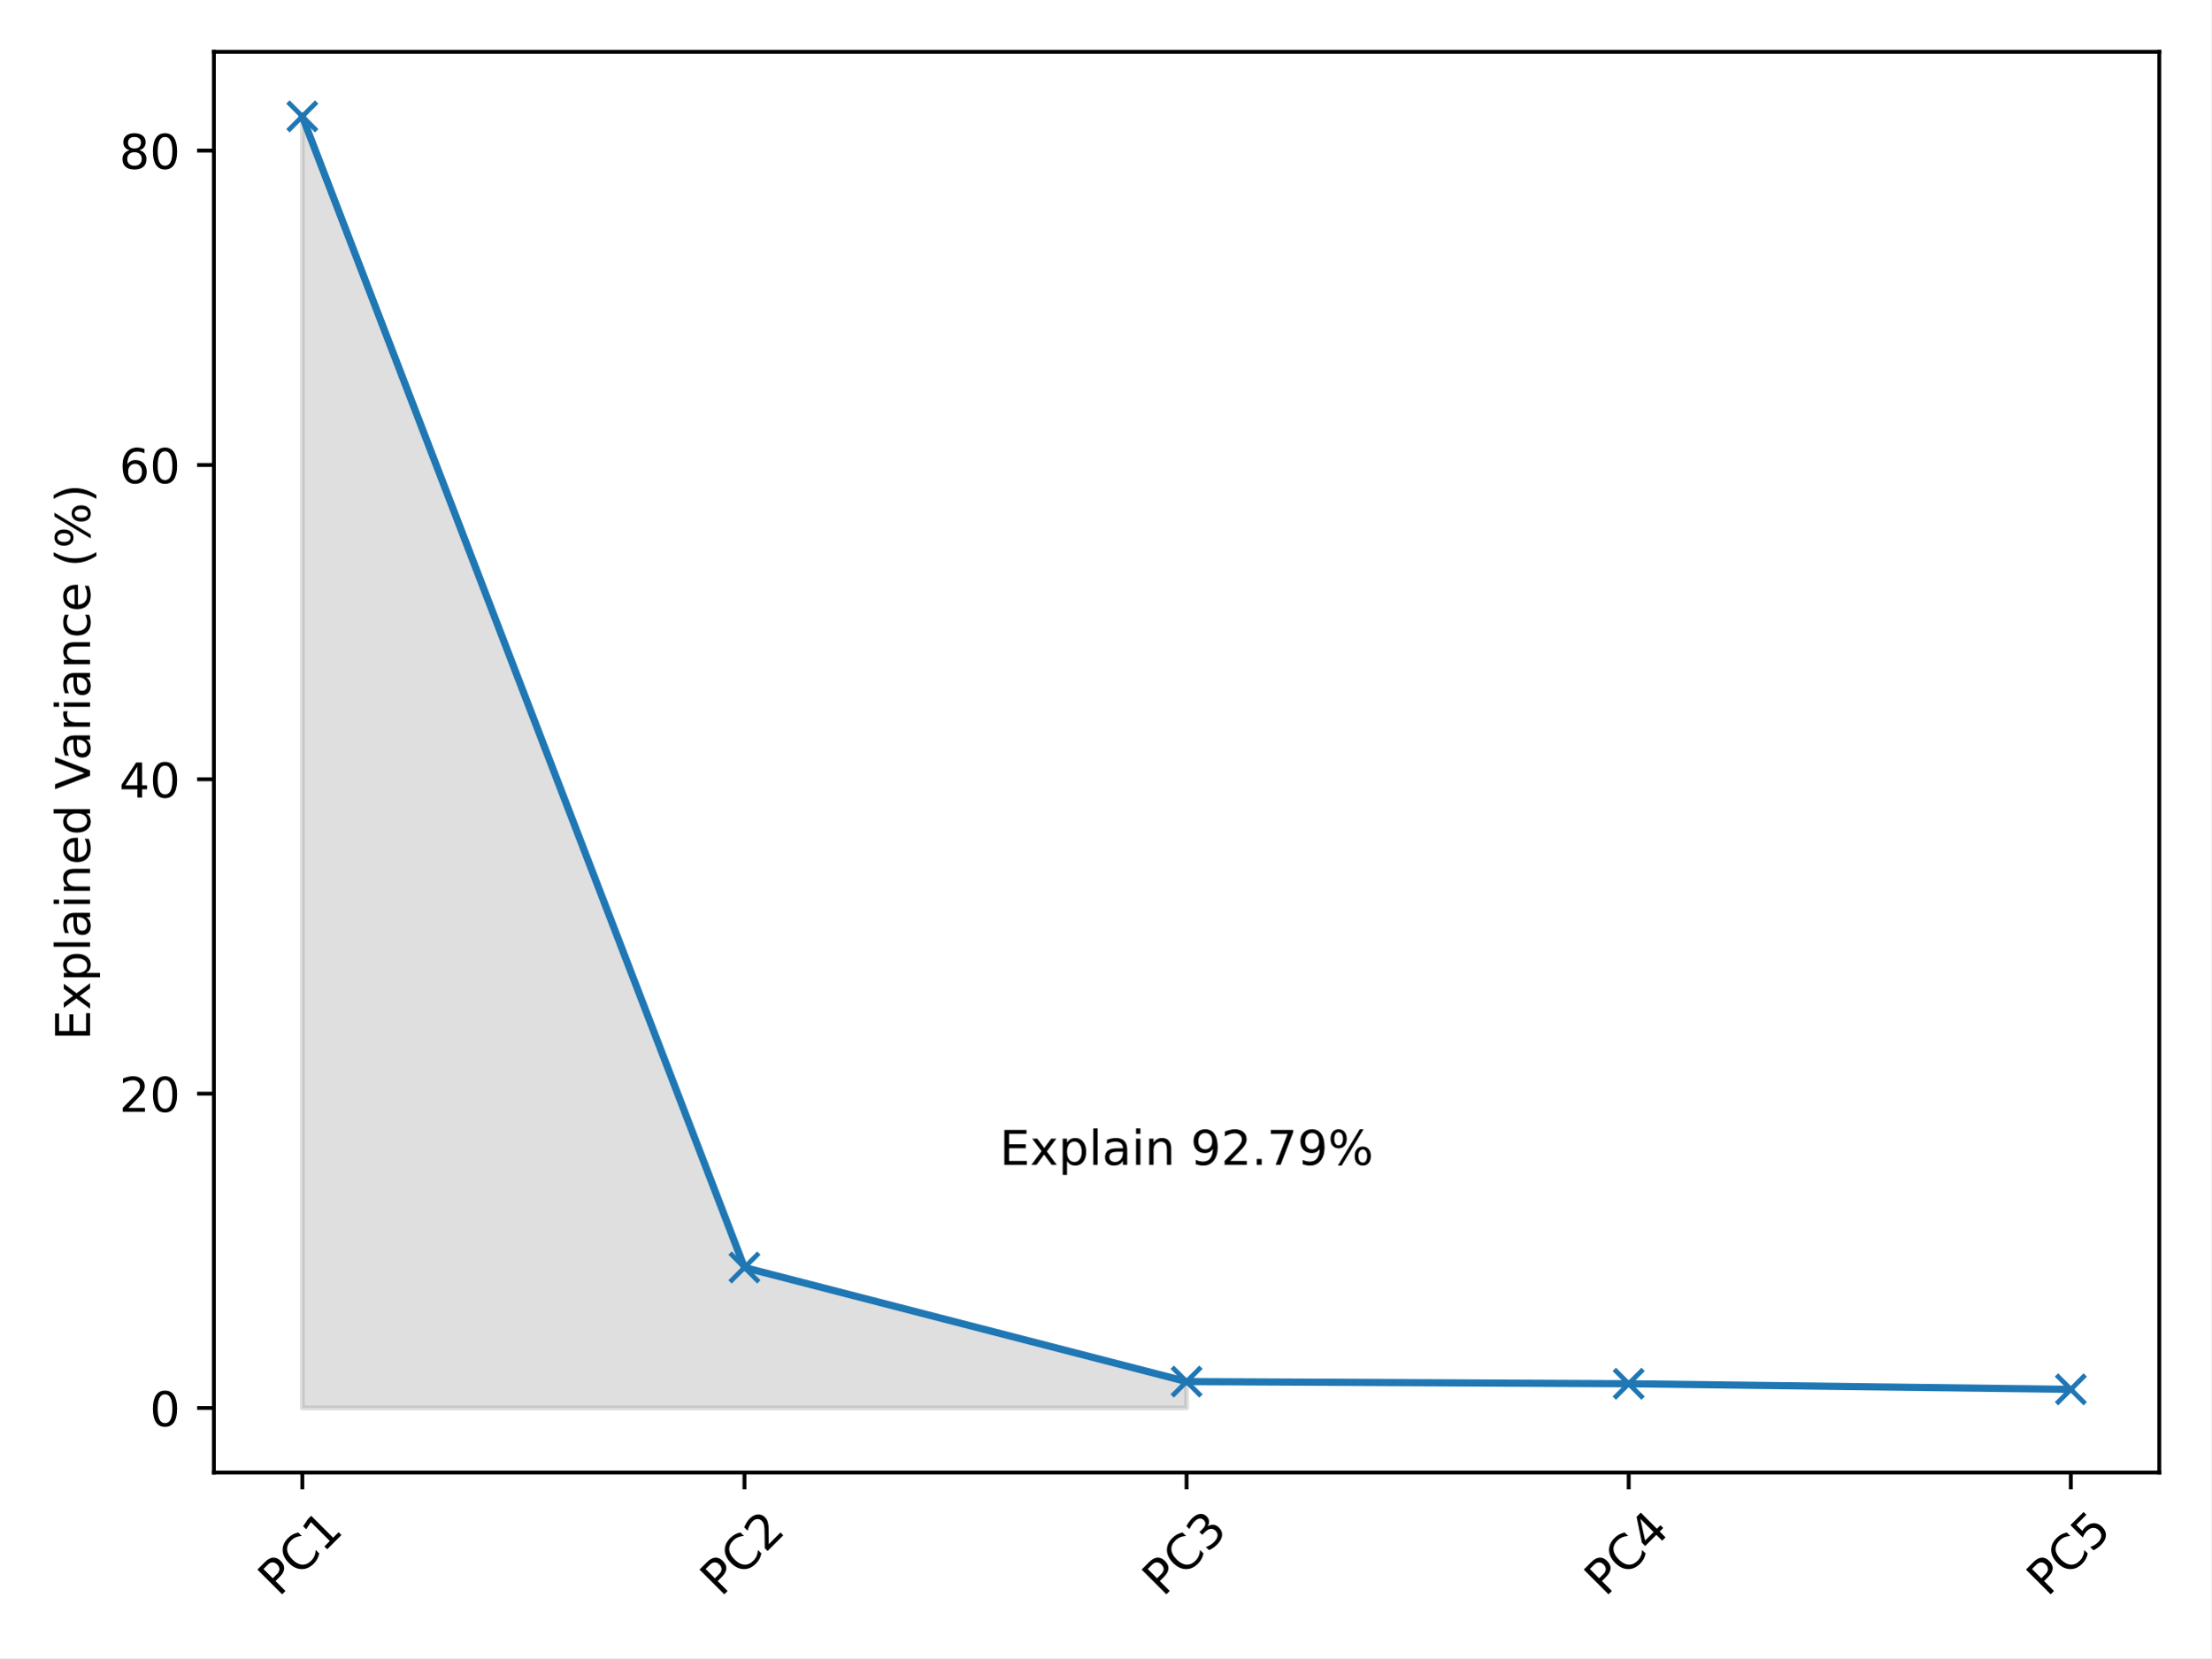
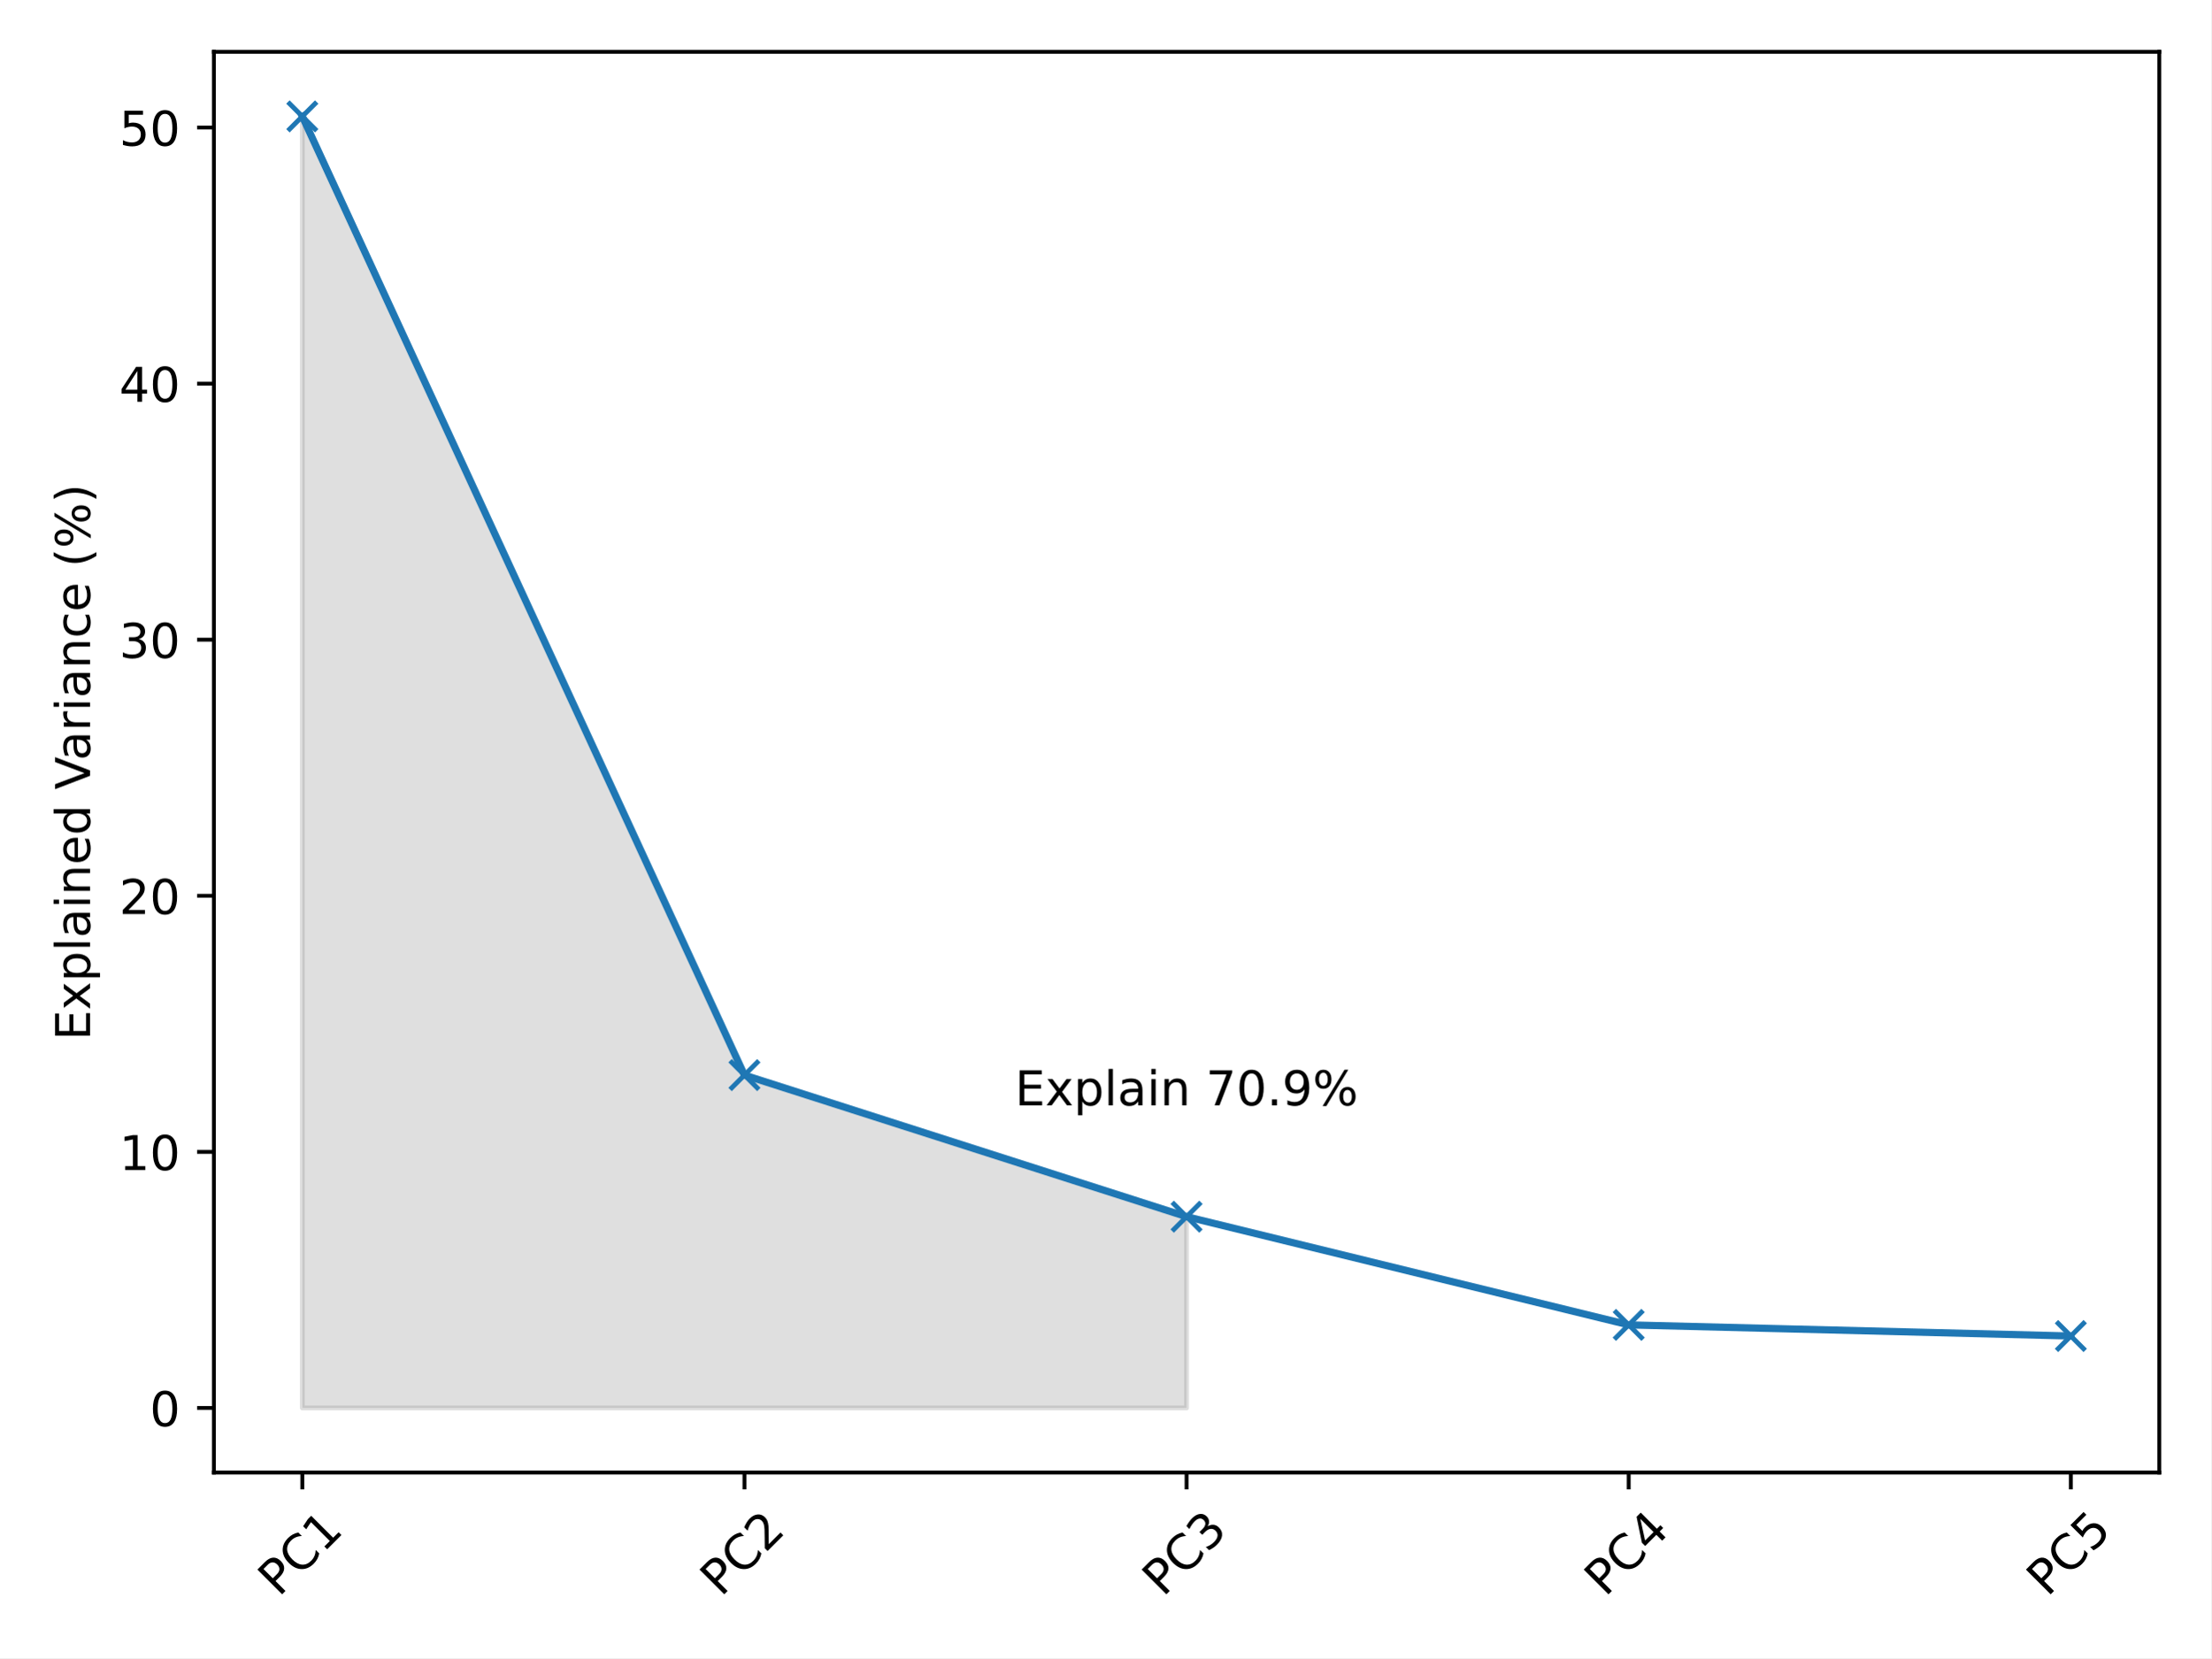
<svg xmlns="http://www.w3.org/2000/svg" xmlns:xlink="http://www.w3.org/1999/xlink" width="460.8pt" height="345.6pt" viewBox="0 0 460.8 345.6" version="1.1">
  <defs>
    <style type="text/css">*{stroke-linejoin: round; stroke-linecap: butt}</style>
  </defs>
  <g id="figure_1">
    <g id="patch_1">
      <path d="M 0 345.6  L 460.8 345.6  L 460.8 0  L 0 0  z " style="fill: #ffffff" />
    </g>
    <g id="axes_1">
      <g id="patch_2">
        <path d="M 44.57 306.926  L 450 306.926  L 450 10.8  L 44.57 10.8  z " style="fill: #ffffff" />
      </g>
      <g id="PolyCollection_1">
        <defs>
-           <path id="m334d131ffc" d="M 62.999 -321.34  L 62.999 -52.134  L 155.142 -52.134  L 247.285 -52.134  L 247.285 -57.634  L 247.285 -57.634  L 155.142 -81.411  L 62.999 -321.34  z " style="stroke: #808080; stroke-opacity: 0.25" />
+           <path id="m2e8f196cc8" d="M 62.999 -321.34  L 62.999 -52.134  L 155.142 -52.134  L 247.285 -52.134  L 247.285 -92.002  L 247.285 -92.002  L 155.142 -121.514  L 62.999 -321.34  z " style="stroke: #808080; stroke-opacity: 0.25" />
        </defs>
-         <g clip-path="url(#peed936fc26)">
-           <use xlink:href="#m334d131ffc" x="0" y="345.6" style="fill: #808080; fill-opacity: 0.25; stroke: #808080; stroke-opacity: 0.25" />
+         <g clip-path="url(#p048eef10d4)">
+           <use xlink:href="#m2e8f196cc8" x="0" y="345.6" style="fill: #808080; fill-opacity: 0.25; stroke: #808080; stroke-opacity: 0.25" />
        </g>
      </g>
      <g id="matplotlib.axis_1">
        <g id="xtick_1">
          <g id="line2d_1">
            <defs>
-               <path id="me2381f2f3e" d="M 0 0  L 0 3.5  " style="stroke: #000000; stroke-width: 0.8" />
+               <path id="m439a0ae0b2" d="M 0 0  L 0 3.5  " style="stroke: #000000; stroke-width: 0.8" />
            </defs>
            <g>
-               <use xlink:href="#me2381f2f3e" x="62.999" y="306.926" style="stroke: #000000; stroke-width: 0.8" />
+               <use xlink:href="#m439a0ae0b2" x="62.999" y="306.926" style="stroke: #000000; stroke-width: 0.8" />
            </g>
          </g>
          <g id="text_1">
            <g transform="translate(58.09971 332.9993) rotate(-45) scale(0.1 -0.1)">
              <defs>
                <path id="DejaVuSans-50" d="M 1259 4147  L 1259 2394  L 2053 2394  Q 2494 2394 2734 2622  Q 2975 2850 2975 3272  Q 2975 3691 2734 3919  Q 2494 4147 2053 4147  L 1259 4147  z M 628 4666  L 2053 4666  Q 2838 4666 3239 4311  Q 3641 3956 3641 3272  Q 3641 2581 3239 2228  Q 2838 1875 2053 1875  L 1259 1875  L 1259 0  L 628 0  L 628 4666  z " transform="scale(0.015625)" />
                <path id="DejaVuSans-43" d="M 4122 4306  L 4122 3641  Q 3803 3938 3442 4084  Q 3081 4231 2675 4231  Q 1875 4231 1450 3742  Q 1025 3253 1025 2328  Q 1025 1406 1450 917  Q 1875 428 2675 428  Q 3081 428 3442 575  Q 3803 722 4122 1019  L 4122 359  Q 3791 134 3420 21  Q 3050 -91 2638 -91  Q 1578 -91 968 557  Q 359 1206 359 2328  Q 359 3453 968 4101  Q 1578 4750 2638 4750  Q 3056 4750 3426 4639  Q 3797 4528 4122 4306  z " transform="scale(0.015625)" />
                <path id="DejaVuSans-31" d="M 794 531  L 1825 531  L 1825 4091  L 703 3866  L 703 4441  L 1819 4666  L 2450 4666  L 2450 531  L 3481 531  L 3481 0  L 794 0  L 794 531  z " transform="scale(0.015625)" />
              </defs>
              <use xlink:href="#DejaVuSans-50" />
              <use xlink:href="#DejaVuSans-43" x="60.303" />
              <use xlink:href="#DejaVuSans-31" x="130.127" />
            </g>
          </g>
        </g>
        <g id="xtick_2">
          <g id="line2d_2">
            <g>
-               <use xlink:href="#me2381f2f3e" x="155.142" y="306.926" style="stroke: #000000; stroke-width: 0.8" />
+               <use xlink:href="#m439a0ae0b2" x="155.142" y="306.926" style="stroke: #000000; stroke-width: 0.8" />
            </g>
          </g>
          <g id="text_2">
            <g transform="translate(150.2429 332.9993) rotate(-45) scale(0.1 -0.1)">
              <defs>
                <path id="DejaVuSans-32" d="M 1228 531  L 3431 531  L 3431 0  L 469 0  L 469 531  Q 828 903 1448 1529  Q 2069 2156 2228 2338  Q 2531 2678 2651 2914  Q 2772 3150 2772 3378  Q 2772 3750 2511 3984  Q 2250 4219 1831 4219  Q 1534 4219 1204 4116  Q 875 4013 500 3803  L 500 4441  Q 881 4594 1212 4672  Q 1544 4750 1819 4750  Q 2544 4750 2975 4387  Q 3406 4025 3406 3419  Q 3406 3131 3298 2873  Q 3191 2616 2906 2266  Q 2828 2175 2409 1742  Q 1991 1309 1228 531  z " transform="scale(0.015625)" />
              </defs>
              <use xlink:href="#DejaVuSans-50" />
              <use xlink:href="#DejaVuSans-43" x="60.303" />
              <use xlink:href="#DejaVuSans-32" x="130.127" />
            </g>
          </g>
        </g>
        <g id="xtick_3">
          <g id="line2d_3">
            <g>
-               <use xlink:href="#me2381f2f3e" x="247.285" y="306.926" style="stroke: #000000; stroke-width: 0.8" />
+               <use xlink:href="#m439a0ae0b2" x="247.285" y="306.926" style="stroke: #000000; stroke-width: 0.8" />
            </g>
          </g>
          <g id="text_3">
            <g transform="translate(242.3861 332.9993) rotate(-45) scale(0.1 -0.1)">
              <defs>
                <path id="DejaVuSans-33" d="M 2597 2516  Q 3050 2419 3304 2112  Q 3559 1806 3559 1356  Q 3559 666 3084 287  Q 2609 -91 1734 -91  Q 1441 -91 1130 -33  Q 819 25 488 141  L 488 750  Q 750 597 1062 519  Q 1375 441 1716 441  Q 2309 441 2620 675  Q 2931 909 2931 1356  Q 2931 1769 2642 2001  Q 2353 2234 1838 2234  L 1294 2234  L 1294 2753  L 1863 2753  Q 2328 2753 2575 2939  Q 2822 3125 2822 3475  Q 2822 3834 2567 4026  Q 2313 4219 1838 4219  Q 1578 4219 1281 4162  Q 984 4106 628 3988  L 628 4550  Q 988 4650 1302 4700  Q 1616 4750 1894 4750  Q 2613 4750 3031 4423  Q 3450 4097 3450 3541  Q 3450 3153 3228 2886  Q 3006 2619 2597 2516  z " transform="scale(0.015625)" />
              </defs>
              <use xlink:href="#DejaVuSans-50" />
              <use xlink:href="#DejaVuSans-43" x="60.303" />
              <use xlink:href="#DejaVuSans-33" x="130.127" />
            </g>
          </g>
        </g>
        <g id="xtick_4">
          <g id="line2d_4">
            <g>
-               <use xlink:href="#me2381f2f3e" x="339.428" y="306.926" style="stroke: #000000; stroke-width: 0.8" />
+               <use xlink:href="#m439a0ae0b2" x="339.428" y="306.926" style="stroke: #000000; stroke-width: 0.8" />
            </g>
          </g>
          <g id="text_4">
            <g transform="translate(334.5293 332.9993) rotate(-45) scale(0.1 -0.1)">
              <defs>
                <path id="DejaVuSans-34" d="M 2419 4116  L 825 1625  L 2419 1625  L 2419 4116  z M 2253 4666  L 3047 4666  L 3047 1625  L 3713 1625  L 3713 1100  L 3047 1100  L 3047 0  L 2419 0  L 2419 1100  L 313 1100  L 313 1709  L 2253 4666  z " transform="scale(0.015625)" />
              </defs>
              <use xlink:href="#DejaVuSans-50" />
              <use xlink:href="#DejaVuSans-43" x="60.303" />
              <use xlink:href="#DejaVuSans-34" x="130.127" />
            </g>
          </g>
        </g>
        <g id="xtick_5">
          <g id="line2d_5">
            <g>
-               <use xlink:href="#me2381f2f3e" x="431.571" y="306.926" style="stroke: #000000; stroke-width: 0.8" />
+               <use xlink:href="#m439a0ae0b2" x="431.571" y="306.926" style="stroke: #000000; stroke-width: 0.8" />
            </g>
          </g>
          <g id="text_5">
            <g transform="translate(426.6724 332.9993) rotate(-45) scale(0.1 -0.1)">
              <defs>
                <path id="DejaVuSans-35" d="M 691 4666  L 3169 4666  L 3169 4134  L 1269 4134  L 1269 2991  Q 1406 3038 1543 3061  Q 1681 3084 1819 3084  Q 2600 3084 3056 2656  Q 3513 2228 3513 1497  Q 3513 744 3044 326  Q 2575 -91 1722 -91  Q 1428 -91 1123 -41  Q 819 9 494 109  L 494 744  Q 775 591 1075 516  Q 1375 441 1709 441  Q 2250 441 2565 725  Q 2881 1009 2881 1497  Q 2881 1984 2565 2268  Q 2250 2553 1709 2553  Q 1456 2553 1204 2497  Q 953 2441 691 2322  L 691 4666  z " transform="scale(0.015625)" />
              </defs>
              <use xlink:href="#DejaVuSans-50" />
              <use xlink:href="#DejaVuSans-43" x="60.303" />
              <use xlink:href="#DejaVuSans-35" x="130.127" />
            </g>
          </g>
        </g>
      </g>
      <g id="matplotlib.axis_2">
        <g id="ytick_1">
          <g id="line2d_6">
            <defs>
-               <path id="m8edc9aff2b" d="M 0 0  L -3.5 0  " style="stroke: #000000; stroke-width: 0.8" />
+               <path id="m0ef0c27097" d="M 0 0  L -3.5 0  " style="stroke: #000000; stroke-width: 0.8" />
            </defs>
            <g>
-               <use xlink:href="#m8edc9aff2b" x="44.57" y="293.466" style="stroke: #000000; stroke-width: 0.8" />
+               <use xlink:href="#m0ef0c27097" x="44.57" y="293.466" style="stroke: #000000; stroke-width: 0.8" />
            </g>
          </g>
          <g id="text_6">
            <g transform="translate(31.2075 297.2651) scale(0.1 -0.1)">
              <defs>
                <path id="DejaVuSans-30" d="M 2034 4250  Q 1547 4250 1301 3770  Q 1056 3291 1056 2328  Q 1056 1369 1301 889  Q 1547 409 2034 409  Q 2525 409 2770 889  Q 3016 1369 3016 2328  Q 3016 3291 2770 3770  Q 2525 4250 2034 4250  z M 2034 4750  Q 2819 4750 3233 4129  Q 3647 3509 3647 2328  Q 3647 1150 3233 529  Q 2819 -91 2034 -91  Q 1250 -91 836 529  Q 422 1150 422 2328  Q 422 3509 836 4129  Q 1250 4750 2034 4750  z " transform="scale(0.015625)" />
              </defs>
              <use xlink:href="#DejaVuSans-30" />
            </g>
          </g>
        </g>
        <g id="ytick_2">
          <g id="line2d_7">
            <g>
-               <use xlink:href="#m8edc9aff2b" x="44.57" y="227.945" style="stroke: #000000; stroke-width: 0.8" />
+               <use xlink:href="#m0ef0c27097" x="44.57" y="240.086" style="stroke: #000000; stroke-width: 0.8" />
            </g>
          </g>
          <g id="text_7">
-             <g transform="translate(24.845 231.7447) scale(0.1 -0.1)">
-               <use xlink:href="#DejaVuSans-32" />
+             <g transform="translate(24.845 243.8855) scale(0.1 -0.1)">
+               <use xlink:href="#DejaVuSans-31" />
              <use xlink:href="#DejaVuSans-30" x="63.623" />
            </g>
          </g>
        </g>
        <g id="ytick_3">
          <g id="line2d_8">
            <g>
-               <use xlink:href="#m8edc9aff2b" x="44.57" y="162.425" style="stroke: #000000; stroke-width: 0.8" />
+               <use xlink:href="#m0ef0c27097" x="44.57" y="186.707" style="stroke: #000000; stroke-width: 0.8" />
            </g>
          </g>
          <g id="text_8">
-             <g transform="translate(24.845 166.2243) scale(0.1 -0.1)">
-               <use xlink:href="#DejaVuSans-34" />
+             <g transform="translate(24.845 190.5059) scale(0.1 -0.1)">
+               <use xlink:href="#DejaVuSans-32" />
              <use xlink:href="#DejaVuSans-30" x="63.623" />
            </g>
          </g>
        </g>
        <g id="ytick_4">
          <g id="line2d_9">
            <g>
-               <use xlink:href="#m8edc9aff2b" x="44.57" y="96.905" style="stroke: #000000; stroke-width: 0.8" />
+               <use xlink:href="#m0ef0c27097" x="44.57" y="133.327" style="stroke: #000000; stroke-width: 0.8" />
            </g>
          </g>
          <g id="text_9">
-             <g transform="translate(24.845 100.7039) scale(0.1 -0.1)">
-               <defs>
-                 <path id="DejaVuSans-36" d="M 2113 2584  Q 1688 2584 1439 2293  Q 1191 2003 1191 1497  Q 1191 994 1439 701  Q 1688 409 2113 409  Q 2538 409 2786 701  Q 3034 994 3034 1497  Q 3034 2003 2786 2293  Q 2538 2584 2113 2584  z M 3366 4563  L 3366 3988  Q 3128 4100 2886 4159  Q 2644 4219 2406 4219  Q 1781 4219 1451 3797  Q 1122 3375 1075 2522  Q 1259 2794 1537 2939  Q 1816 3084 2150 3084  Q 2853 3084 3261 2657  Q 3669 2231 3669 1497  Q 3669 778 3244 343  Q 2819 -91 2113 -91  Q 1303 -91 875 529  Q 447 1150 447 2328  Q 447 3434 972 4092  Q 1497 4750 2381 4750  Q 2619 4750 2861 4703  Q 3103 4656 3366 4563  z " transform="scale(0.015625)" />
-               </defs>
-               <use xlink:href="#DejaVuSans-36" />
+             <g transform="translate(24.845 137.1263) scale(0.1 -0.1)">
+               <use xlink:href="#DejaVuSans-33" />
              <use xlink:href="#DejaVuSans-30" x="63.623" />
            </g>
          </g>
        </g>
        <g id="ytick_5">
          <g id="line2d_10">
            <g>
-               <use xlink:href="#m8edc9aff2b" x="44.57" y="31.384" style="stroke: #000000; stroke-width: 0.8" />
+               <use xlink:href="#m0ef0c27097" x="44.57" y="79.947" style="stroke: #000000; stroke-width: 0.8" />
            </g>
          </g>
          <g id="text_10">
-             <g transform="translate(24.845 35.18344) scale(0.1 -0.1)">
-               <defs>
-                 <path id="DejaVuSans-38" d="M 2034 2216  Q 1584 2216 1326 1975  Q 1069 1734 1069 1313  Q 1069 891 1326 650  Q 1584 409 2034 409  Q 2484 409 2743 651  Q 3003 894 3003 1313  Q 3003 1734 2745 1975  Q 2488 2216 2034 2216  z M 1403 2484  Q 997 2584 770 2862  Q 544 3141 544 3541  Q 544 4100 942 4425  Q 1341 4750 2034 4750  Q 2731 4750 3128 4425  Q 3525 4100 3525 3541  Q 3525 3141 3298 2862  Q 3072 2584 2669 2484  Q 3125 2378 3379 2068  Q 3634 1759 3634 1313  Q 3634 634 3220 271  Q 2806 -91 2034 -91  Q 1263 -91 848 271  Q 434 634 434 1313  Q 434 1759 690 2068  Q 947 2378 1403 2484  z M 1172 3481  Q 1172 3119 1398 2916  Q 1625 2713 2034 2713  Q 2441 2713 2670 2916  Q 2900 3119 2900 3481  Q 2900 3844 2670 4047  Q 2441 4250 2034 4250  Q 1625 4250 1398 4047  Q 1172 3844 1172 3481  z " transform="scale(0.015625)" />
-               </defs>
-               <use xlink:href="#DejaVuSans-38" />
-               <use xlink:href="#DejaVuSans-30" x="63.623" />
-             </g>
-           </g>
-         </g>
-         <g id="text_11">
+             <g transform="translate(24.845 83.74667) scale(0.1 -0.1)">
+               <use xlink:href="#DejaVuSans-34" />
+               <use xlink:href="#DejaVuSans-30" x="63.623" />
+             </g>
+           </g>
+         </g>
+         <g id="ytick_6">
+           <g id="line2d_11">
+             <g>
+               <use xlink:href="#m0ef0c27097" x="44.57" y="26.568" style="stroke: #000000; stroke-width: 0.8" />
+             </g>
+           </g>
+           <g id="text_11">
+             <g transform="translate(24.845 30.36706) scale(0.1 -0.1)">
+               <use xlink:href="#DejaVuSans-35" />
+               <use xlink:href="#DejaVuSans-30" x="63.623" />
+             </g>
+           </g>
+         </g>
+         <g id="text_12">
          <g transform="translate(18.76531 216.8483) rotate(-90) scale(0.1 -0.1)">
            <defs>
              <path id="DejaVuSans-45" d="M 628 4666  L 3578 4666  L 3578 4134  L 1259 4134  L 1259 2753  L 3481 2753  L 3481 2222  L 1259 2222  L 1259 531  L 3634 531  L 3634 0  L 628 0  L 628 4666  z " transform="scale(0.015625)" />
              <path id="DejaVuSans-78" d="M 3513 3500  L 2247 1797  L 3578 0  L 2900 0  L 1881 1375  L 863 0  L 184 0  L 1544 1831  L 300 3500  L 978 3500  L 1906 2253  L 2834 3500  L 3513 3500  z " transform="scale(0.015625)" />
              <path id="DejaVuSans-70" d="M 1159 525  L 1159 -1331  L 581 -1331  L 581 3500  L 1159 3500  L 1159 2969  Q 1341 3281 1617 3432  Q 1894 3584 2278 3584  Q 2916 3584 3314 3078  Q 3713 2572 3713 1747  Q 3713 922 3314 415  Q 2916 -91 2278 -91  Q 1894 -91 1617 61  Q 1341 213 1159 525  z M 3116 1747  Q 3116 2381 2855 2742  Q 2594 3103 2138 3103  Q 1681 3103 1420 2742  Q 1159 2381 1159 1747  Q 1159 1113 1420 752  Q 1681 391 2138 391  Q 2594 391 2855 752  Q 3116 1113 3116 1747  z " transform="scale(0.015625)" />
              <path id="DejaVuSans-6c" d="M 603 4863  L 1178 4863  L 1178 0  L 603 0  L 603 4863  z " transform="scale(0.015625)" />
              <path id="DejaVuSans-61" d="M 2194 1759  Q 1497 1759 1228 1600  Q 959 1441 959 1056  Q 959 750 1161 570  Q 1363 391 1709 391  Q 2188 391 2477 730  Q 2766 1069 2766 1631  L 2766 1759  L 2194 1759  z M 3341 1997  L 3341 0  L 2766 0  L 2766 531  Q 2569 213 2275 61  Q 1981 -91 1556 -91  Q 1019 -91 701 211  Q 384 513 384 1019  Q 384 1609 779 1909  Q 1175 2209 1959 2209  L 2766 2209  L 2766 2266  Q 2766 2663 2505 2880  Q 2244 3097 1772 3097  Q 1472 3097 1187 3025  Q 903 2953 641 2809  L 641 3341  Q 956 3463 1253 3523  Q 1550 3584 1831 3584  Q 2591 3584 2966 3190  Q 3341 2797 3341 1997  z " transform="scale(0.015625)" />
              <path id="DejaVuSans-69" d="M 603 3500  L 1178 3500  L 1178 0  L 603 0  L 603 3500  z M 603 4863  L 1178 4863  L 1178 4134  L 603 4134  L 603 4863  z " transform="scale(0.015625)" />
              <path id="DejaVuSans-6e" d="M 3513 2113  L 3513 0  L 2938 0  L 2938 2094  Q 2938 2591 2744 2837  Q 2550 3084 2163 3084  Q 1697 3084 1428 2787  Q 1159 2491 1159 1978  L 1159 0  L 581 0  L 581 3500  L 1159 3500  L 1159 2956  Q 1366 3272 1645 3428  Q 1925 3584 2291 3584  Q 2894 3584 3203 3211  Q 3513 2838 3513 2113  z " transform="scale(0.015625)" />
              <path id="DejaVuSans-65" d="M 3597 1894  L 3597 1613  L 953 1613  Q 991 1019 1311 708  Q 1631 397 2203 397  Q 2534 397 2845 478  Q 3156 559 3463 722  L 3463 178  Q 3153 47 2828 -22  Q 2503 -91 2169 -91  Q 1331 -91 842 396  Q 353 884 353 1716  Q 353 2575 817 3079  Q 1281 3584 2069 3584  Q 2775 3584 3186 3129  Q 3597 2675 3597 1894  z M 3022 2063  Q 3016 2534 2758 2815  Q 2500 3097 2075 3097  Q 1594 3097 1305 2825  Q 1016 2553 972 2059  L 3022 2063  z " transform="scale(0.015625)" />
              <path id="DejaVuSans-64" d="M 2906 2969  L 2906 4863  L 3481 4863  L 3481 0  L 2906 0  L 2906 525  Q 2725 213 2448 61  Q 2172 -91 1784 -91  Q 1150 -91 751 415  Q 353 922 353 1747  Q 353 2572 751 3078  Q 1150 3584 1784 3584  Q 2172 3584 2448 3432  Q 2725 3281 2906 2969  z M 947 1747  Q 947 1113 1208 752  Q 1469 391 1925 391  Q 2381 391 2643 752  Q 2906 1113 2906 1747  Q 2906 2381 2643 2742  Q 2381 3103 1925 3103  Q 1469 3103 1208 2742  Q 947 2381 947 1747  z " transform="scale(0.015625)" />
              <path id="DejaVuSans-20" transform="scale(0.015625)" />
              <path id="DejaVuSans-56" d="M 1831 0  L 50 4666  L 709 4666  L 2188 738  L 3669 4666  L 4325 4666  L 2547 0  L 1831 0  z " transform="scale(0.015625)" />
              <path id="DejaVuSans-72" d="M 2631 2963  Q 2534 3019 2420 3045  Q 2306 3072 2169 3072  Q 1681 3072 1420 2755  Q 1159 2438 1159 1844  L 1159 0  L 581 0  L 581 3500  L 1159 3500  L 1159 2956  Q 1341 3275 1631 3429  Q 1922 3584 2338 3584  Q 2397 3584 2469 3576  Q 2541 3569 2628 3553  L 2631 2963  z " transform="scale(0.015625)" />
              <path id="DejaVuSans-63" d="M 3122 3366  L 3122 2828  Q 2878 2963 2633 3030  Q 2388 3097 2138 3097  Q 1578 3097 1268 2742  Q 959 2388 959 1747  Q 959 1106 1268 751  Q 1578 397 2138 397  Q 2388 397 2633 464  Q 2878 531 3122 666  L 3122 134  Q 2881 22 2623 -34  Q 2366 -91 2075 -91  Q 1284 -91 818 406  Q 353 903 353 1747  Q 353 2603 823 3093  Q 1294 3584 2113 3584  Q 2378 3584 2631 3529  Q 2884 3475 3122 3366  z " transform="scale(0.015625)" />
              <path id="DejaVuSans-28" d="M 1984 4856  Q 1566 4138 1362 3434  Q 1159 2731 1159 2009  Q 1159 1288 1364 580  Q 1569 -128 1984 -844  L 1484 -844  Q 1016 -109 783 600  Q 550 1309 550 2009  Q 550 2706 781 3412  Q 1013 4119 1484 4856  L 1984 4856  z " transform="scale(0.015625)" />
              <path id="DejaVuSans-25" d="M 4653 2053  Q 4381 2053 4226 1822  Q 4072 1591 4072 1178  Q 4072 772 4226 539  Q 4381 306 4653 306  Q 4919 306 5073 539  Q 5228 772 5228 1178  Q 5228 1588 5073 1820  Q 4919 2053 4653 2053  z M 4653 2450  Q 5147 2450 5437 2106  Q 5728 1763 5728 1178  Q 5728 594 5436 251  Q 5144 -91 4653 -91  Q 4153 -91 3862 251  Q 3572 594 3572 1178  Q 3572 1766 3864 2108  Q 4156 2450 4653 2450  z M 1428 4353  Q 1159 4353 1004 4120  Q 850 3888 850 3481  Q 850 3069 1003 2837  Q 1156 2606 1428 2606  Q 1700 2606 1854 2837  Q 2009 3069 2009 3481  Q 2009 3884 1853 4118  Q 1697 4353 1428 4353  z M 4250 4750  L 4750 4750  L 1831 -91  L 1331 -91  L 4250 4750  z M 1428 4750  Q 1922 4750 2215 4408  Q 2509 4066 2509 3481  Q 2509 2891 2217 2550  Q 1925 2209 1428 2209  Q 931 2209 642 2551  Q 353 2894 353 3481  Q 353 4063 643 4406  Q 934 4750 1428 4750  z " transform="scale(0.015625)" />
              <path id="DejaVuSans-29" d="M 513 4856  L 1013 4856  Q 1481 4119 1714 3412  Q 1947 2706 1947 2009  Q 1947 1309 1714 600  Q 1481 -109 1013 -844  L 513 -844  Q 928 -128 1133 580  Q 1338 1288 1338 2009  Q 1338 2731 1133 3434  Q 928 4138 513 4856  z " transform="scale(0.015625)" />
            </defs>
            <use xlink:href="#DejaVuSans-45" />
            <use xlink:href="#DejaVuSans-78" x="63.184" />
            <use xlink:href="#DejaVuSans-70" x="122.363" />
            <use xlink:href="#DejaVuSans-6c" x="185.84" />
            <use xlink:href="#DejaVuSans-61" x="213.623" />
            <use xlink:href="#DejaVuSans-69" x="274.902" />
            <use xlink:href="#DejaVuSans-6e" x="302.686" />
            <use xlink:href="#DejaVuSans-65" x="366.064" />
            <use xlink:href="#DejaVuSans-64" x="427.588" />
            <use xlink:href="#DejaVuSans-20" x="491.064" />
            <use xlink:href="#DejaVuSans-56" x="522.852" />
            <use xlink:href="#DejaVuSans-61" x="583.51" />
            <use xlink:href="#DejaVuSans-72" x="644.789" />
            <use xlink:href="#DejaVuSans-69" x="685.902" />
            <use xlink:href="#DejaVuSans-61" x="713.686" />
            <use xlink:href="#DejaVuSans-6e" x="774.965" />
            <use xlink:href="#DejaVuSans-63" x="838.344" />
            <use xlink:href="#DejaVuSans-65" x="893.324" />
            <use xlink:href="#DejaVuSans-20" x="954.848" />
            <use xlink:href="#DejaVuSans-28" x="986.635" />
            <use xlink:href="#DejaVuSans-25" x="1025.648" />
            <use xlink:href="#DejaVuSans-29" x="1120.668" />
          </g>
        </g>
      </g>
-       <g id="line2d_11">
-         <path d="M 62.999 24.26  L 155.142 264.189  L 247.285 287.966  L 339.428 288.419  L 431.571 289.586  " clip-path="url(#peed936fc26)" style="fill: none; stroke: #1f77b4; stroke-width: 1.5; stroke-linecap: square" />
+       <g id="line2d_12">
+         <path d="M 62.999 24.26  L 155.142 224.086  L 247.285 253.598  L 339.428 276.149  L 431.571 278.47  " clip-path="url(#p048eef10d4)" style="fill: none; stroke: #1f77b4; stroke-width: 1.5; stroke-linecap: square" />
        <defs>
-           <path id="m615836b247" d="M -3 3  L 3 -3  M -3 -3  L 3 3  " style="stroke: #1f77b4" />
+           <path id="m66c897acf6" d="M -3 3  L 3 -3  M -3 -3  L 3 3  " style="stroke: #1f77b4" />
        </defs>
-         <g clip-path="url(#peed936fc26)">
-           <use xlink:href="#m615836b247" x="62.999" y="24.26" style="fill: #1f77b4; stroke: #1f77b4" />
-           <use xlink:href="#m615836b247" x="155.142" y="264.189" style="fill: #1f77b4; stroke: #1f77b4" />
-           <use xlink:href="#m615836b247" x="247.285" y="287.966" style="fill: #1f77b4; stroke: #1f77b4" />
-           <use xlink:href="#m615836b247" x="339.428" y="288.419" style="fill: #1f77b4; stroke: #1f77b4" />
-           <use xlink:href="#m615836b247" x="431.571" y="289.586" style="fill: #1f77b4; stroke: #1f77b4" />
+         <g clip-path="url(#p048eef10d4)">
+           <use xlink:href="#m66c897acf6" x="62.999" y="24.26" style="fill: #1f77b4; stroke: #1f77b4" />
+           <use xlink:href="#m66c897acf6" x="155.142" y="224.086" style="fill: #1f77b4; stroke: #1f77b4" />
+           <use xlink:href="#m66c897acf6" x="247.285" y="253.598" style="fill: #1f77b4; stroke: #1f77b4" />
+           <use xlink:href="#m66c897acf6" x="339.428" y="276.149" style="fill: #1f77b4; stroke: #1f77b4" />
+           <use xlink:href="#m66c897acf6" x="431.571" y="278.47" style="fill: #1f77b4; stroke: #1f77b4" />
        </g>
      </g>
      <g id="patch_3">
        <path d="M 44.57 306.926  L 44.57 10.8  " style="fill: none; stroke: #000000; stroke-width: 0.8; stroke-linejoin: miter; stroke-linecap: square" />
      </g>
      <g id="patch_4">
        <path d="M 450 306.926  L 450 10.8  " style="fill: none; stroke: #000000; stroke-width: 0.8; stroke-linejoin: miter; stroke-linecap: square" />
      </g>
      <g id="patch_5">
        <path d="M 44.57 306.926  L 450 306.926  " style="fill: none; stroke: #000000; stroke-width: 0.8; stroke-linejoin: miter; stroke-linecap: square" />
      </g>
      <g id="patch_6">
        <path d="M 44.57 10.8  L 450 10.8  " style="fill: none; stroke: #000000; stroke-width: 0.8; stroke-linejoin: miter; stroke-linecap: square" />
      </g>
-       <g id="text_12">
-         <g transform="translate(208.3272 242.8022) scale(0.1 -0.1)">
+       <g id="text_13">
+         <g transform="translate(211.5084 230.3904) scale(0.1 -0.1)">
          <defs>
+             <path id="DejaVuSans-37" d="M 525 4666  L 3525 4666  L 3525 4397  L 1831 0  L 1172 0  L 2766 4134  L 525 4134  L 525 4666  z " transform="scale(0.015625)" />
+             <path id="DejaVuSans-2e" d="M 684 794  L 1344 794  L 1344 0  L 684 0  L 684 794  z " transform="scale(0.015625)" />
            <path id="DejaVuSans-39" d="M 703 97  L 703 672  Q 941 559 1184 500  Q 1428 441 1663 441  Q 2288 441 2617 861  Q 2947 1281 2994 2138  Q 2813 1869 2534 1725  Q 2256 1581 1919 1581  Q 1219 1581 811 2004  Q 403 2428 403 3163  Q 403 3881 828 4315  Q 1253 4750 1959 4750  Q 2769 4750 3195 4129  Q 3622 3509 3622 2328  Q 3622 1225 3098 567  Q 2575 -91 1691 -91  Q 1453 -91 1209 -44  Q 966 3 703 97  z M 1959 2075  Q 2384 2075 2632 2365  Q 2881 2656 2881 3163  Q 2881 3666 2632 3958  Q 2384 4250 1959 4250  Q 1534 4250 1286 3958  Q 1038 3666 1038 3163  Q 1038 2656 1286 2365  Q 1534 2075 1959 2075  z " transform="scale(0.015625)" />
-             <path id="DejaVuSans-2e" d="M 684 794  L 1344 794  L 1344 0  L 684 0  L 684 794  z " transform="scale(0.015625)" />
-             <path id="DejaVuSans-37" d="M 525 4666  L 3525 4666  L 3525 4397  L 1831 0  L 1172 0  L 2766 4134  L 525 4134  L 525 4666  z " transform="scale(0.015625)" />
          </defs>
          <use xlink:href="#DejaVuSans-45" />
          <use xlink:href="#DejaVuSans-78" x="63.184" />
          <use xlink:href="#DejaVuSans-70" x="122.363" />
          <use xlink:href="#DejaVuSans-6c" x="185.84" />
          <use xlink:href="#DejaVuSans-61" x="213.623" />
          <use xlink:href="#DejaVuSans-69" x="274.902" />
          <use xlink:href="#DejaVuSans-6e" x="302.686" />
          <use xlink:href="#DejaVuSans-20" x="366.064" />
-           <use xlink:href="#DejaVuSans-39" x="397.852" />
-           <use xlink:href="#DejaVuSans-32" x="461.475" />
+           <use xlink:href="#DejaVuSans-37" x="397.852" />
+           <use xlink:href="#DejaVuSans-30" x="461.475" />
          <use xlink:href="#DejaVuSans-2e" x="525.098" />
-           <use xlink:href="#DejaVuSans-37" x="556.885" />
-           <use xlink:href="#DejaVuSans-39" x="620.508" />
-           <use xlink:href="#DejaVuSans-25" x="684.131" />
+           <use xlink:href="#DejaVuSans-39" x="556.885" />
+           <use xlink:href="#DejaVuSans-25" x="620.508" />
        </g>
      </g>
    </g>
  </g>
  <defs>
-     <clipPath id="peed936fc26">
+     <clipPath id="p048eef10d4">
      <rect x="44.57" y="10.8" width="405.43" height="296.126" />
    </clipPath>
  </defs>
</svg>
